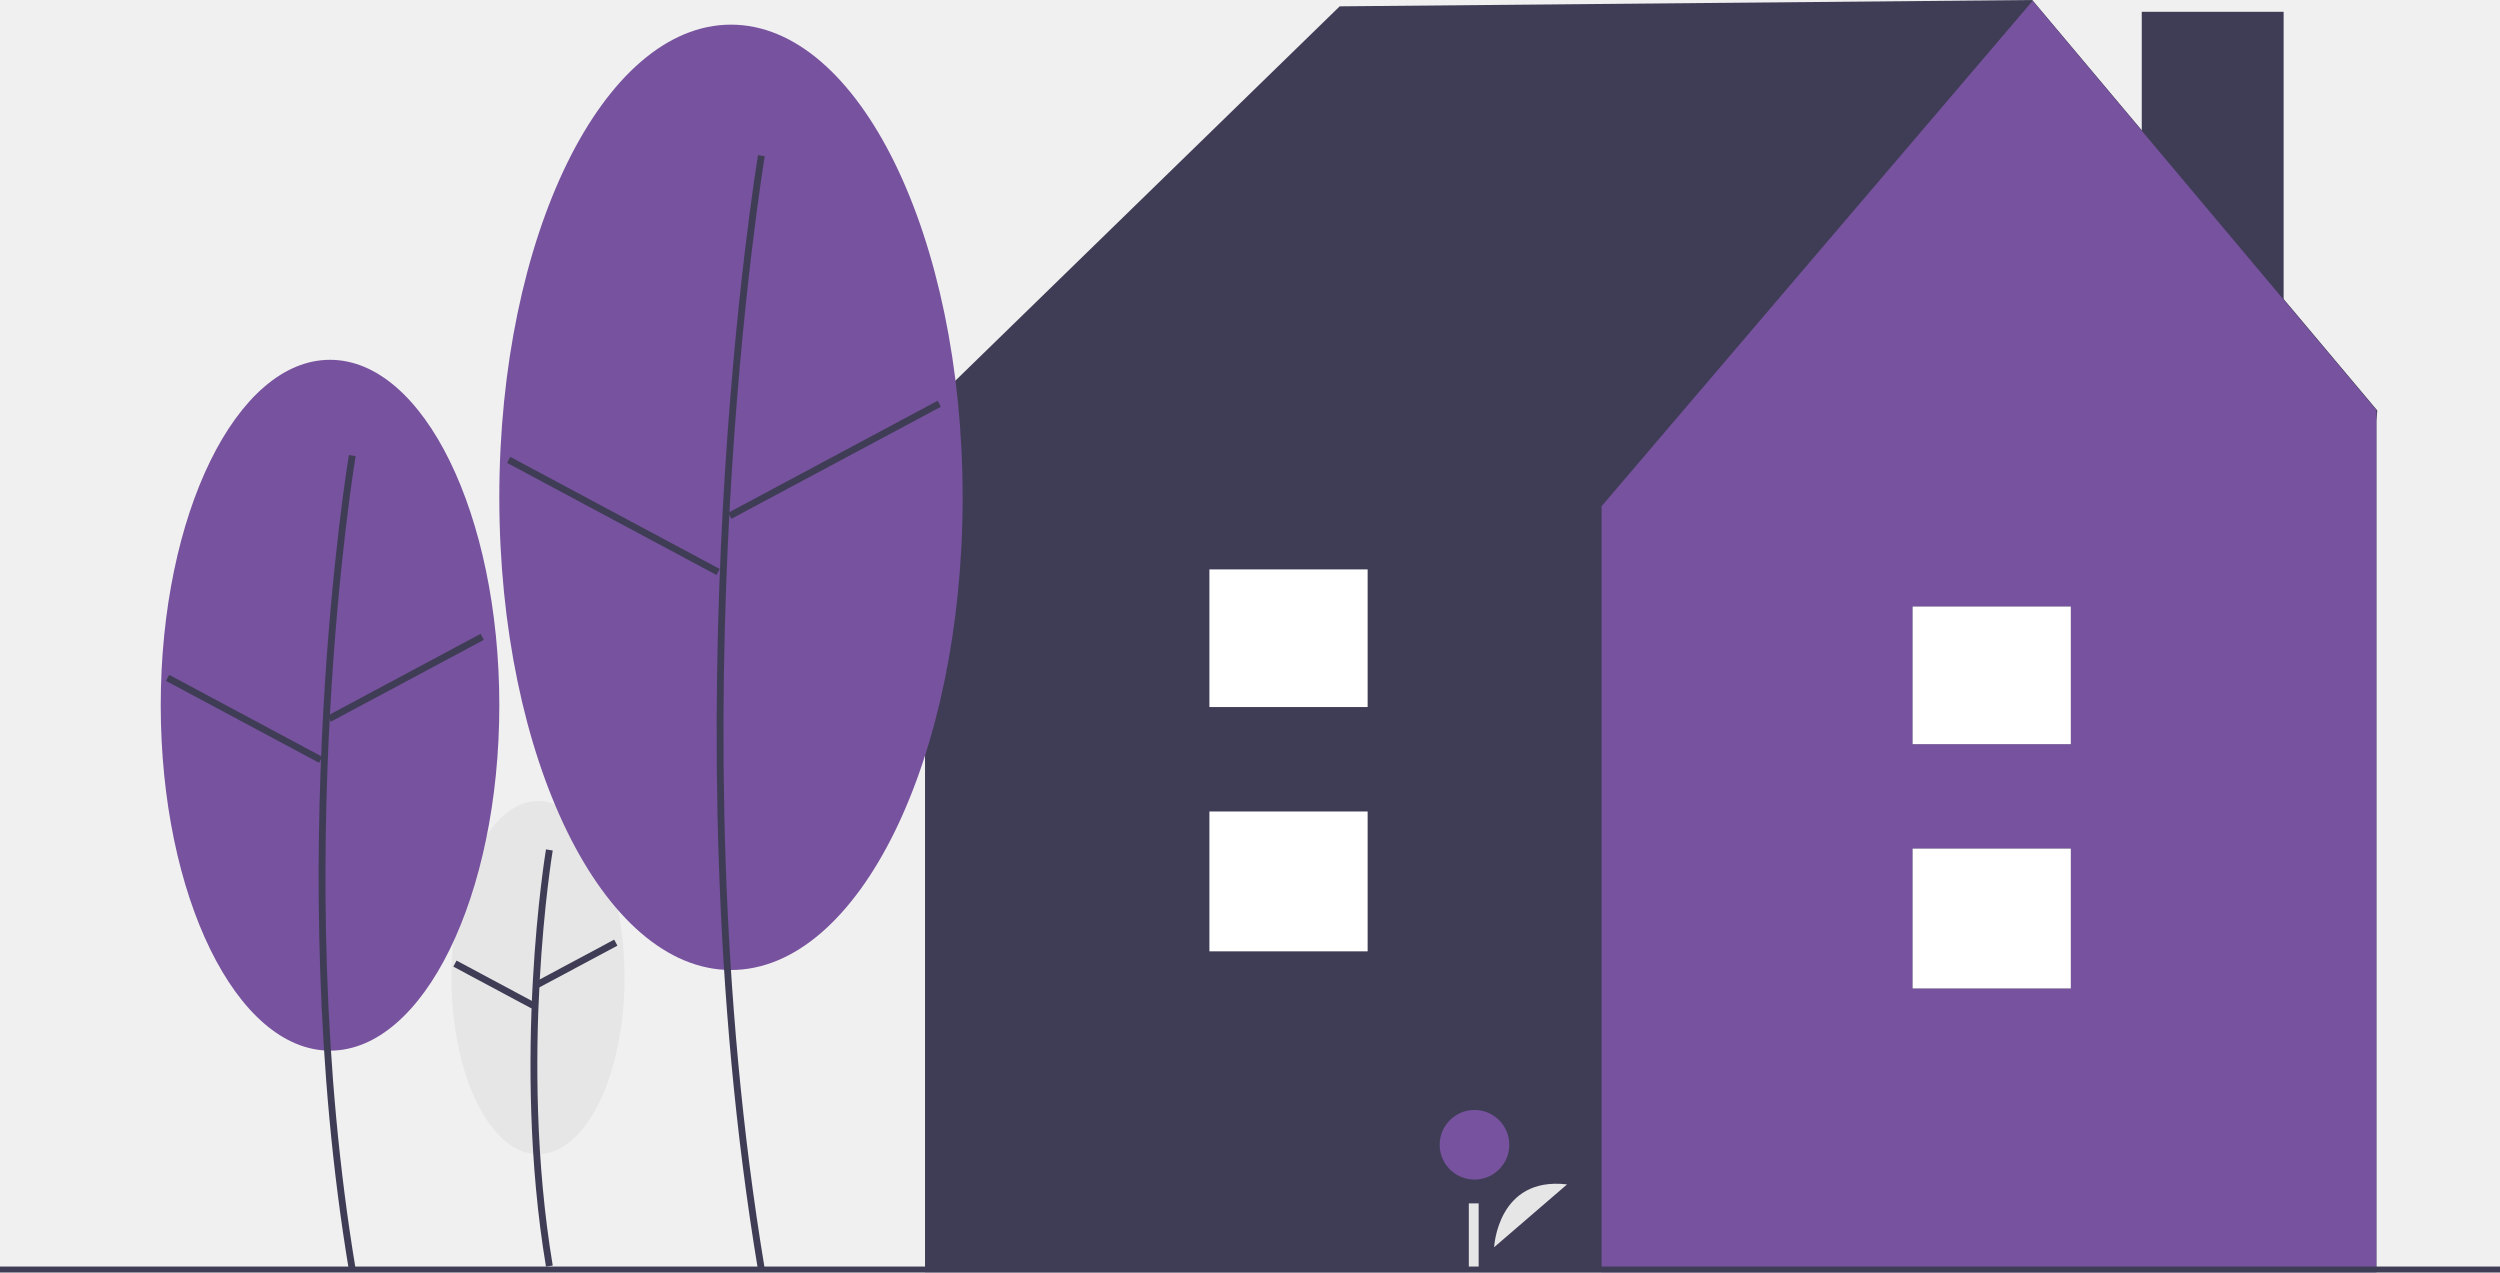
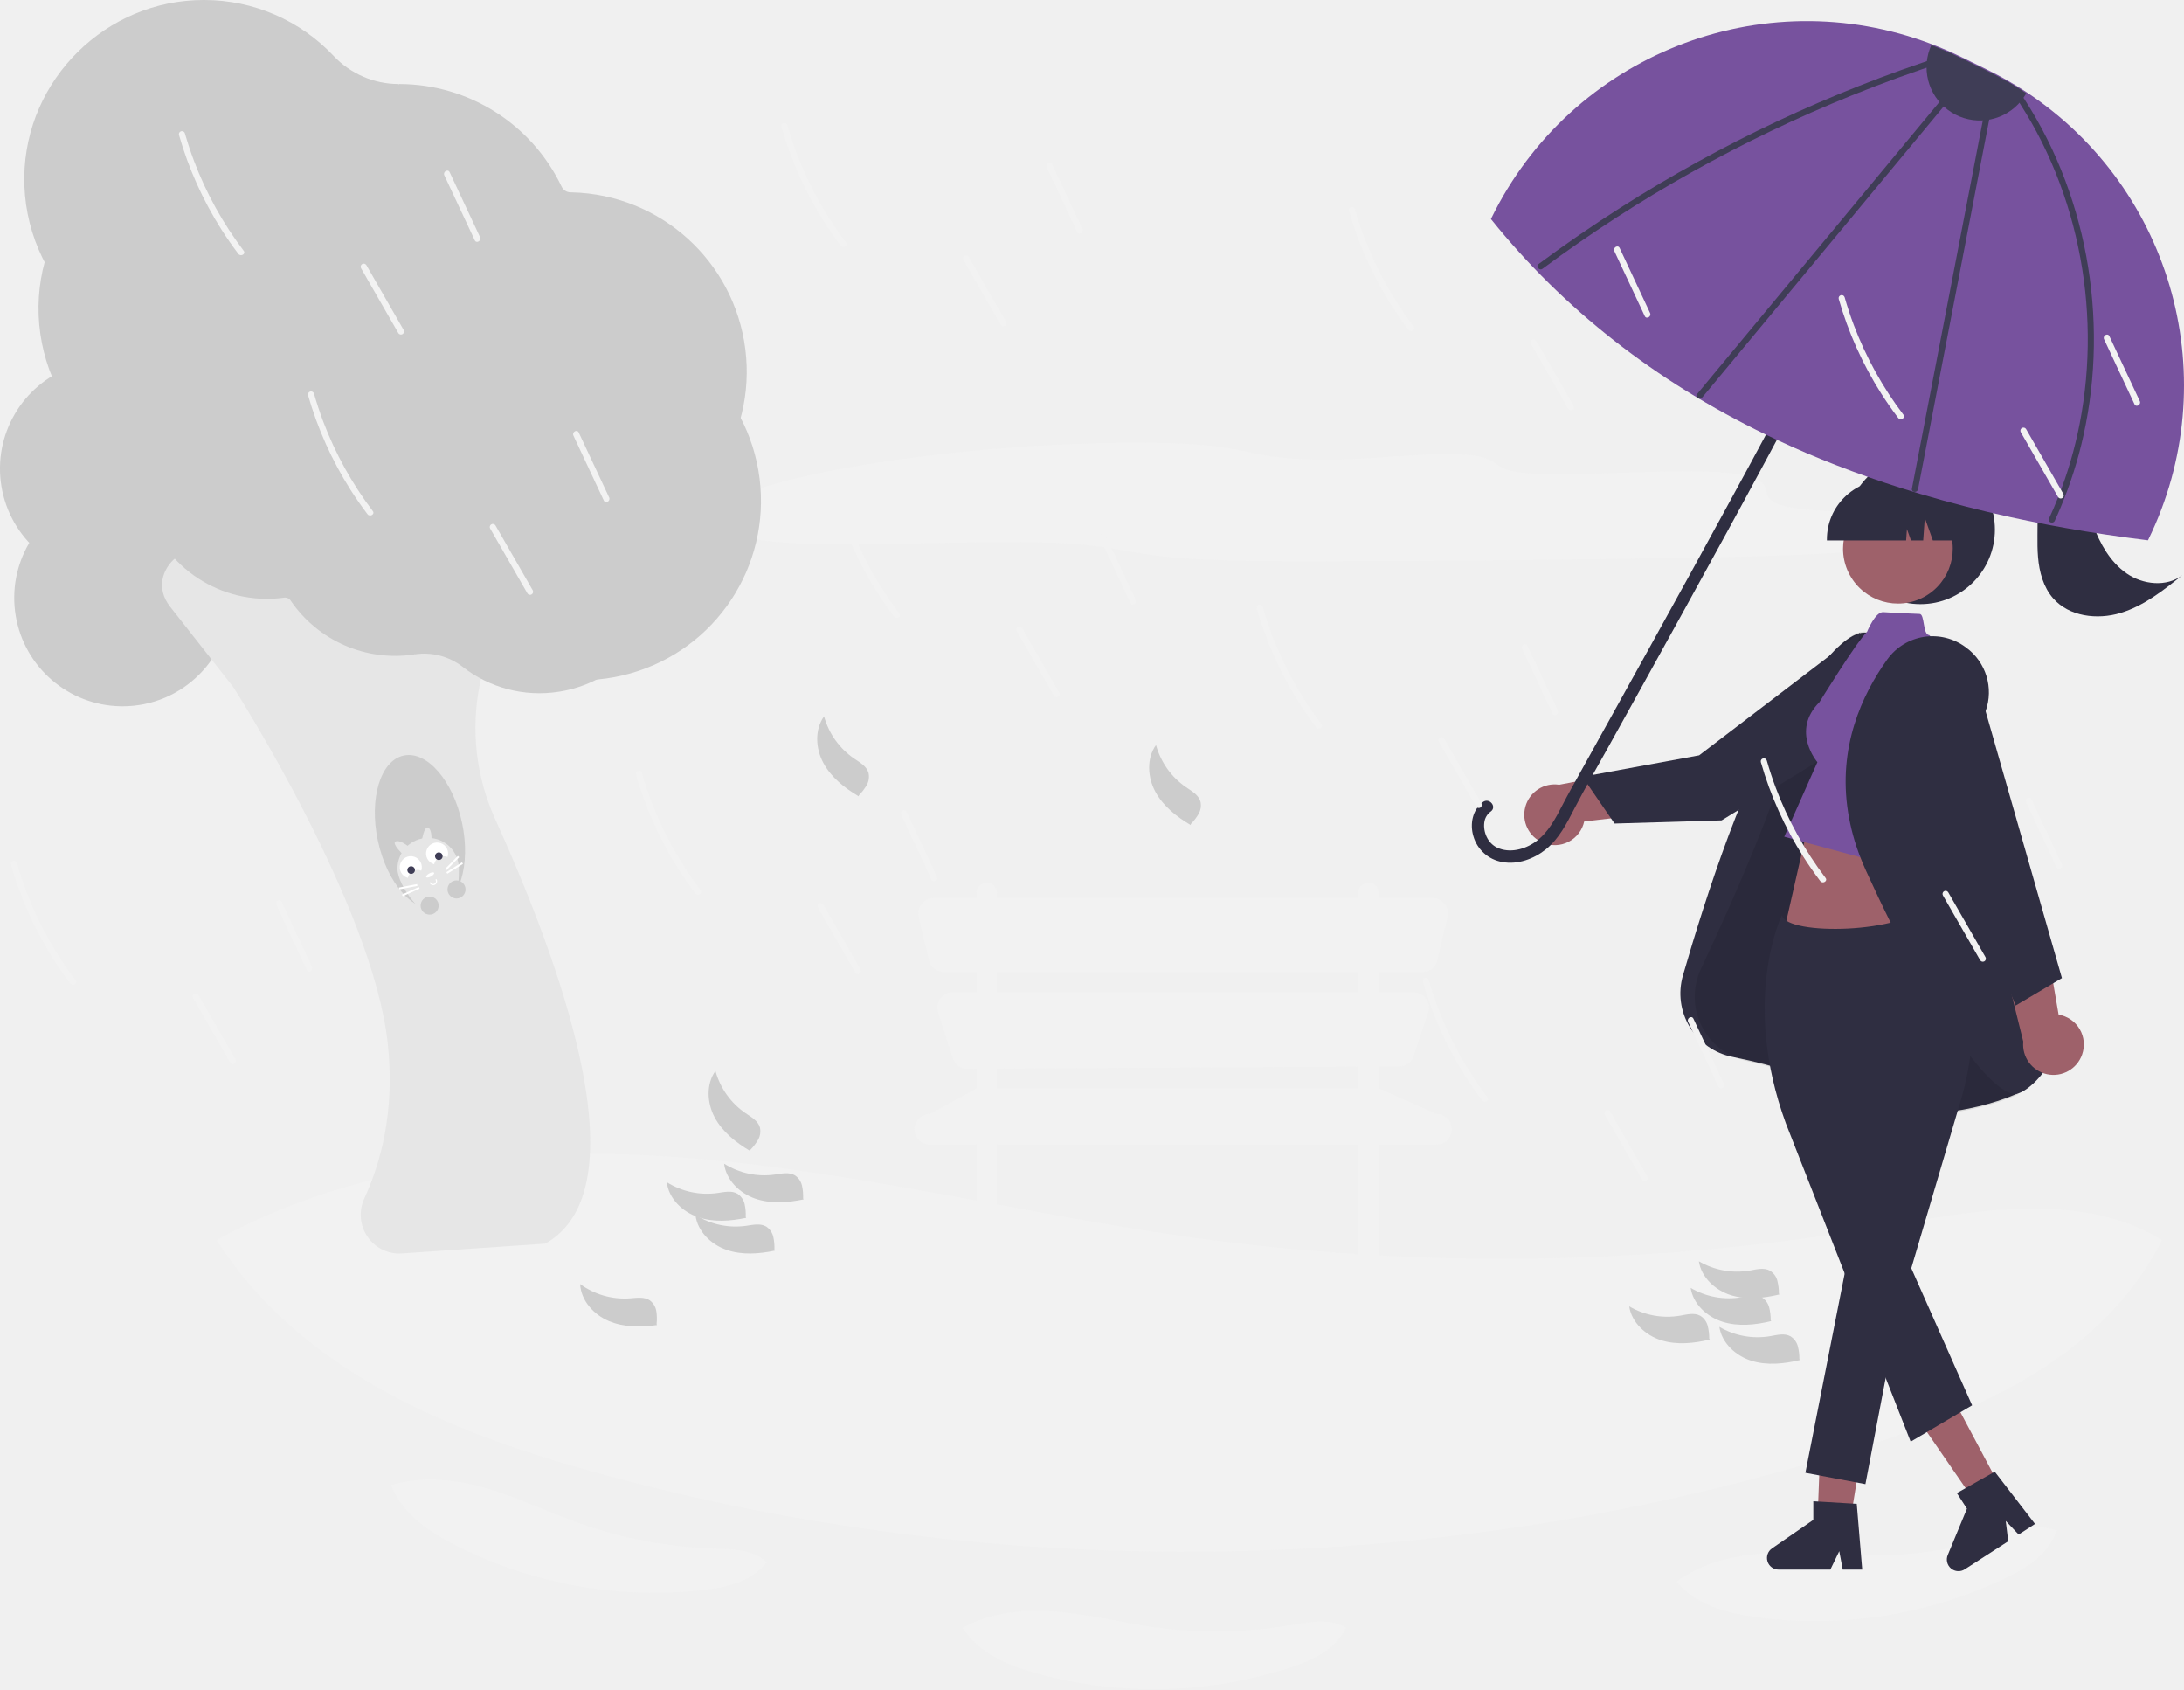
- <svg xmlns="http://www.w3.org/2000/svg" data-name="Layer 1" width="840.5" height="427.813" viewBox="0 0 840.5 427.813">
-   <ellipse cx="180.872" cy="328.665" rx="29.099" ry="59.374" fill="#e6e6e6" />
-   <path d="M363.309,661.998c-11.655-69.925-.117-139.598.001-140.293l2.267.384c-.117.692-11.588,69.998.001,139.532Z" transform="translate(-179.75 -236.147)" fill="#3f3d56" />
-   <rect x="358.706" y="558.946" width="29.841" height="2.3" transform="translate(-399.7521 6.28694) rotate(-28.1416)" fill="#3f3d56" />
-   <rect x="344.704" y="552.229" width="2.3" height="29.842" transform="translate(-497.1341 368.2847) rotate(-61.84204)" fill="#3f3d56" />
-   <rect x="720.059" y="3.963" width="47.694" height="165.095" fill="#3f3d56" />
-   <polygon points="799.25 138 683.25 0 450.404 2.129 309.156 139.707 312.01 141.542 310.991 141.542 310.991 427.706 798.937 427.706 798.937 141.542 799.25 138" fill="#3f3d56" />
-   <polygon points="683.371 0.294 538.455 170.193 538.455 427.706 798.937 427.706 798.937 137.873 683.371 0.294" fill="#77529e" />
-   <rect x="643.015" y="285.298" width="53.197" height="47.02" fill="#3f3d56" />
-   <rect x="643.015" y="203.911" width="53.197" height="46.275" fill="#3f3d56" />
-   <rect x="643.015" y="285.298" width="53.197" height="47.02" fill="#fff" />
-   <rect x="643.015" y="203.911" width="53.197" height="46.275" fill="#fff" />
-   <path d="M682.079,655.462s1.14-23.896,24.519-21.118" transform="translate(-179.75 -236.147)" fill="#e6e6e6" />
-   <circle cx="495.724" cy="384.874" r="11.701" fill="#77529e" />
-   <rect x="493.82" y="404.578" width="3.303" height="23.12" fill="#e6e6e6" />
-   <ellipse cx="110.955" cy="237.096" rx="56.915" ry="116.129" fill="#77529e" />
-   <path d="M297.045,663.148c-22.765-136.585-.23-272.673.001-274.032l2.267.384c-.23,1.355-22.698,137.077.001,273.271Z" transform="translate(-179.75 -236.147)" fill="#3f3d56" />
-   <rect x="286.957" y="462.869" width="58.368" height="2.3" transform="translate(-361.233 -32.18428) rotate(-28.1416)" fill="#3f3d56" />
-   <rect x="260.67" y="448.633" width="2.3" height="58.368" transform="translate(-462.751 247.0246) rotate(-61.84258)" fill="#3f3d56" />
-   <ellipse cx="245.754" cy="167.201" rx="77.883" ry="158.914" fill="#77529e" />
-   <path d="M434.597,663.148c-31.14-186.837-.314-372.992.001-374.851l2.267.384c-.314,1.855-31.074,187.644.001,374.089Z" transform="translate(-179.75 -236.147)" fill="#3f3d56" />
-   <rect x="420.375" y="389.575" width="79.871" height="2.3" transform="translate(-309.6206 27.14913) rotate(-28.1416)" fill="#3f3d56" />
-   <rect x="384.826" y="369.67" width="2.3" height="79.871" transform="translate(-337.0431 320.472) rotate(-61.84329)" fill="#3f3d56" />
-   <rect y="425.813" width="840.5" height="2" fill="#3f3d56" />
-   <rect x="406.602" y="272.821" width="53.197" height="47.02" fill="#3f3d56" />
-   <rect x="406.602" y="191.434" width="53.197" height="46.275" fill="#3f3d56" />
-   <rect x="406.602" y="272.821" width="53.197" height="47.02" fill="#fff" />
-   <rect x="406.602" y="191.434" width="53.197" height="46.275" fill="#fff" />
+ <svg xmlns="http://www.w3.org/2000/svg" data-name="Layer 1" width="1065.857" height="824.159" viewBox="0 0 1065.857 824.159">
+   <path d="M1037.797,296.264c9.642-4.204-9.912-6.651-32.096-7.456s-49.021-.76-63.198-3.049c-13.711-2.213-12.701-6.149-13.854-9.715s-6.424-7.222-27.819-8.015c-26.661-.988-70.626,2.814-90.752.532-18.781-2.13-7.617-8.812-35.003-9.068-15.638-.146-35.785,2.057-53.186,2.588-16.336.499-28.422-.534-36.904-1.924s-14.389-3.151-23.934-4.379c-25.061-3.222-74.091-2.139-117.853,1.991s-81.273,10.898-102.429,17.602S413.769,288.676,418.697,294.273c3.147,3.574,11.199,6.916,30.732,8.352,36.536,2.686,101.584-1.938,139.337.506,21.042,1.362,30.376,4.739,48.838,6.587,19.834,1.985,48.869,2.091,77.397,2.043,59.397-.098,120.314-.708,182.43-1.827,25.945-.467,53.13-1.075,80.738-3.303s55.766-6.526,61.591-10.555" transform="translate(-67.07143 -37.92028)" fill="#f2f2f2" />
+   <path d="M1122.129,642.965c-10.56,21.33-27.23,39.97-46.39,54.35-29.37,22.05-64.33,35.3-99.32,46.48-197.62,63.17-413.48,68.05-613.75,13.88-55.4-14.98-111.08-35.22-154.17-73.13a197.344,197.344,0,0,1-35.74-41.61c57.35-31.52,126.86-43.4,193.19-41.95,95.09,2.08,187.96,27.46,282.16,40.59a1102.669,1102.669,0,0,0,334.04-4.6c38.32-6.43,77.98-14.84,115.49-4.66A95.15,95.15,0,0,1,1122.129,642.965Z" transform="translate(-67.07143 -37.92028)" fill="#f2f2f2" />
+   <path d="M1070.75,784.76a30.763,30.763,0,0,1-7.64,11.835c-5.161,5.078-11.644,8.583-18.188,11.685A215.343,215.343,0,0,1,925.368,827.077c-11.217-1.475-22.627-3.97-32.039-10.248a38.904,38.904,0,0,1-8.074-7.193c10.379-7.662,23.649-11.805,36.647-13.26,18.634-2.086,37.444.439,56.194.536a217.376,217.376,0,0,0,65.146-9.653c7.319-2.261,14.847-4.943,22.443-3.937A18.758,18.758,0,0,1,1070.75,784.76Z" transform="translate(-67.07143 -37.92028)" fill="#f2f2f2" />
+   <path d="M441.291,800.12A30.764,30.764,0,0,1,430.18,808.779c-6.545,3.095-13.821,4.27-21.021,5.044a215.343,215.343,0,0,1-119.076-21.62c-10.106-5.086-20.057-11.2-26.878-20.227a38.903,38.903,0,0,1-5.255-9.451c12.323-3.816,26.217-3.359,38.97-.452,18.281,4.167,35.211,12.745,52.883,19.01a217.376,217.376,0,0,0,64.692,12.337c7.655.275,15.647.222,22.488,3.673A18.757,18.757,0,0,1,441.291,800.12Z" transform="translate(-67.07143 -37.92028)" fill="#f2f2f2" />
+   <path d="M724.021,832.104a30.764,30.764,0,0,1-9.145,10.714c-5.79,4.347-12.682,6.959-19.58,9.163A215.343,215.343,0,0,1,574.304,854.718c-10.921-2.953-21.898-6.943-30.392-14.417a38.904,38.904,0,0,1-7.046-8.203c11.306-6.214,25.009-8.556,38.085-8.27,18.746.41,37.054,5.413,55.624,8.002a217.376,217.376,0,0,0,65.851-.907c7.554-1.268,15.373-2.925,22.767-.919A18.757,18.757,0,0,1,724.021,832.104Z" transform="translate(-67.07143 -37.92028)" fill="#f2f2f2" />
+   <path d="M768.149,581.42l-28.217-12.449V558.269l10.056-.057a7.469,7.469,0,0,0,7.044-5.107l7.064-21.193a7.469,7.469,0,0,0-7.086-9.831H739.932v-9.959h21.44a7.469,7.469,0,0,0,7.279-5.796l4.865-21.163a7.469,7.469,0,0,0-7.279-9.143H739.932V473.531a4.979,4.979,0,0,0-9.959,0v2.49H553.616V473.531a4.979,4.979,0,0,0-9.959,0v2.49H522.746a7.469,7.469,0,0,0-7.279,9.143l4.865,21.163a7.469,7.469,0,0,0,7.279,5.796H543.657v9.959H531.973a7.469,7.469,0,0,0-7.109,9.76l7.21,22.377a7.469,7.469,0,0,0,7.151,5.178l4.432-.025v9.6l-22.823,12.449a7.469,7.469,0,0,0-7.469,7.469v0a7.469,7.469,0,0,0,7.469,7.469H543.657V651.133a4.979,4.979,0,0,0,9.959,0V596.359H729.973V651.133a4.979,4.979,0,0,0,9.959,0V596.359h28.217a7.469,7.469,0,0,0,7.469-7.469v0A7.469,7.469,0,0,0,768.149,581.42Zm-214.533-69.298H729.973v9.959H553.616Zm0,56.849v-9.656l176.357-.991v10.646Z" transform="translate(-67.07143 -37.92028)" fill="#f2f2f2" />
+   <path d="M468.902,410.172c-3.8-7.035-4.33-16.255.335-22.749a36.838,36.838,0,0,0,14.675,20.599c2.772,1.887,6.051,3.698,6.999,6.914a8.235,8.235,0,0,1-.859,6.044,24.457,24.457,0,0,1-3.795,4.955l-.134.503C479.245,422.363,472.701,417.207,468.902,410.172Z" transform="translate(-67.07143 -37.92028)" fill="#ccc" />
+   <path d="M630.902,424.172c-3.8-7.035-4.33-16.255.335-22.749a36.838,36.838,0,0,0,14.675,20.599c2.772,1.887,6.051,3.698,6.999,6.914a8.235,8.235,0,0,1-.859,6.044,24.457,24.457,0,0,1-3.795,4.955l-.134.503C641.245,436.363,634.701,431.207,630.902,424.172Z" transform="translate(-67.07143 -37.92028)" fill="#ccc" />
+   <path d="M907.788,682.825c-7.629-2.394-14.437-8.635-15.619-16.542a36.838,36.838,0,0,0,24.882,4.536c3.303-.58,6.916-1.568,9.838.077a8.235,8.235,0,0,1,3.599,4.932,24.457,24.457,0,0,1,.734,6.198l.255.454C923.703,684.354,915.417,685.219,907.788,682.825Z" transform="translate(-67.07143 -37.92028)" fill="#ccc" />
+   <path d="M921.788,701.825c-7.629-2.394-14.437-8.635-15.619-16.542a36.838,36.838,0,0,0,24.882,4.536c3.303-.58,6.916-1.568,9.838.077a8.235,8.235,0,0,1,3.599,4.932,24.457,24.457,0,0,1,.734,6.198l.255.454C937.703,703.354,929.417,704.219,921.788,701.825Z" transform="translate(-67.07143 -37.92028)" fill="#ccc" />
+   <path d="M877.788,691.825c-7.629-2.394-14.437-8.635-15.619-16.542a36.838,36.838,0,0,0,24.882,4.536c3.303-.58,6.916-1.568,9.838.077a8.235,8.235,0,0,1,3.599,4.932,24.457,24.457,0,0,1,.734,6.198l.255.454C893.703,693.354,885.417,694.219,877.788,691.825Z" transform="translate(-67.07143 -37.92028)" fill="#ccc" />
+   <path d="M911.788,669.825c-7.629-2.394-14.437-8.635-15.619-16.542a36.838,36.838,0,0,0,24.882,4.536c3.303-.58,6.916-1.568,9.838.077a8.235,8.235,0,0,1,3.599,4.932,24.457,24.457,0,0,1,.734,6.198l.255.454C927.703,671.354,919.417,672.219,911.788,669.825Z" transform="translate(-67.07143 -37.92028)" fill="#ccc" />
+   <path d="M364.106,682.417c-7.355-3.135-13.515-10.016-13.912-18.001a36.838,36.838,0,0,0,24.313,6.967c3.344-.251,7.037-.879,9.783,1.046a8.235,8.235,0,0,1,3.095,5.263,24.457,24.457,0,0,1,.119,6.24l.209.477C379.792,685.507,371.461,685.552,364.106,682.417Z" transform="translate(-67.07143 -37.92028)" fill="#ccc" />
+   <path d="M415.902,583.172c-3.8-7.035-4.33-16.255.335-22.749a36.838,36.838,0,0,0,14.675,20.599c2.772,1.887,6.051,3.698,6.999,6.914a8.235,8.235,0,0,1-.859,6.044,24.457,24.457,0,0,1-3.795,4.955l-.134.503C426.245,595.363,419.701,590.207,415.902,583.172Z" transform="translate(-67.07143 -37.92028)" fill="#ccc" />
+   <path d="M421.57,647.704c-7.551-2.63-14.162-9.078-15.099-17.019a36.838,36.838,0,0,0,24.729,5.306c3.319-.477,6.961-1.353,9.831.382a8.235,8.235,0,0,1,3.444,5.041,24.457,24.457,0,0,1,.541,6.218l.24.462C437.429,649.726,429.12,650.334,421.57,647.704Z" transform="translate(-67.07143 -37.92028)" fill="#ccc" />
+   <path d="M435.57,622.704c-7.551-2.63-14.162-9.078-15.099-17.019a36.838,36.838,0,0,0,24.729,5.306c3.319-.477,6.961-1.353,9.831.382a8.235,8.235,0,0,1,3.444,5.041,24.457,24.457,0,0,1,.541,6.218l.24.462C451.429,624.726,443.12,625.334,435.57,622.704Z" transform="translate(-67.07143 -37.92028)" fill="#ccc" />
+   <path d="M407.57,631.704c-7.551-2.63-14.162-9.078-15.099-17.019a36.838,36.838,0,0,0,24.729,5.306c3.319-.477,6.961-1.353,9.831.382a8.235,8.235,0,0,1,3.444,5.041,24.457,24.457,0,0,1,.541,6.218l.24.462C423.429,633.726,415.12,634.334,407.57,631.704Z" transform="translate(-67.07143 -37.92028)" fill="#ccc" />
+   <path d="M126.825,382.523c-.235,0-.469-.002-.705-.005a52.877,52.877,0,0,1-17.261-102.577,7.861,7.861,0,0,0,5.242-7.493l-0-.188a52.949,52.949,0,0,1,1.503-12.536,7.711,7.711,0,0,0-2.112-7.467,87.73,87.73,0,0,1-27.62-65.102c.69-47.526,39.938-86.191,87.488-86.191l.426.001a86.727,86.727,0,0,1,63.096,27.334,43.74,43.74,0,0,0,31.6,13.657l.169.5-.001-.5.347-.001a87.94,87.94,0,0,1,79.101,50.055,4.846,4.846,0,0,0,4.326,2.789l.603.012A87.492,87.492,0,1,1,271.246,318.348a2.434,2.434,0,0,0-2.224-1.41,88.181,88.181,0,0,1-17.9-1.829,108.423,108.423,0,0,0-63.889,5.993q-1.02.423-2.06.804a8.187,8.187,0,0,0-5.398,7.637v.103a52.877,52.877,0,0,1-52.87,52.876h-.08Z" transform="translate(-67.07143 -37.92028)" fill="#ccc" />
+   <path d="M261.934,649.508a18.628,18.628,0,0,1-15.445-8.123,18.893,18.893,0,0,1-1.597-18.792c10.549-22.915,14.377-48.431,11.375-75.838-7.376-67.367-74.648-172.512-75.327-173.567l-30.884-39.299c-7.033-8.95-3.579-18.555,2.607-23.692,6.086-5.056,16.008-6.655,23.406,1.78a22.675,22.675,0,0,1,4.854,7.863c2.088-13.718,10.229-75.708-4.16-126.744-4.501-15.967,5.501-27.008,16.7-30.509,10.995-3.437,25.242-.11,30.549,15.317,3.073,8.933,4.054,19.045,2.915,30.056-2.924,28.258-5.132,54.596-6.564,78.282a12.769,12.769,0,0,0,22.717,8.747l24.162-30.183c14.536-18.157,36.399-18.871,51.618-11.522,13.793,6.659,27.98,22.838,22.572,46.522-1.295,5.672-3.627,10.192-6.931,13.433q-1.036,1.016-2.102,2.036a107.578,107.578,0,0,0-23.848,121.884c21.591,47.676,35.88,88.57,42.469,121.546,9.051,45.301,3.08,74.211-17.747,85.926l-.192.058L263.264,649.463l-.031-.455.031.455C262.819,649.493,262.374,649.508,261.934,649.508Z" transform="translate(-67.07143 -37.92028)" fill="#e6e6e6" />
+   <path d="M119.874,319.478c-.234,0-.468-.002-.703-.005a52.877,52.877,0,0,1-17.261-102.577,7.861,7.861,0,0,0,5.242-7.493l-0-.188a52.914,52.914,0,0,1,1.503-12.535,7.712,7.712,0,0,0-2.113-7.467,87.731,87.731,0,0,1-27.619-65.102c.69-47.526,39.938-86.191,87.488-86.191l.426.001a86.729,86.729,0,0,1,63.097,27.334,43.739,43.739,0,0,0,31.599,13.657l.169.5-.001-.5.348-.001a87.942,87.942,0,0,1,79.101,50.055,4.846,4.846,0,0,0,4.326,2.789l.603.012A87.492,87.492,0,1,1,264.295,255.303a2.434,2.434,0,0,0-2.224-1.41,88.188,88.188,0,0,1-17.9-1.829,108.406,108.406,0,0,0-63.888,5.993q-1.02.423-2.061.804a8.188,8.188,0,0,0-5.398,7.637v.103a52.877,52.877,0,0,1-52.87,52.876h-.082Z" transform="translate(-67.07143 -37.92028)" fill="#ccc" />
+   <path d="M341.951,175.281c.162-.025.324-.049.488-.072a37.085,37.085,0,0,1,22.932,69.254,5.514,5.514,0,0,0-2.832,5.754l.02.13a37.111,37.111,0,0,1,.298,8.849,5.409,5.409,0,0,0,2.263,4.95A61.359,61.359,0,0,1,339.801,375.416l-.295.045A60.826,60.826,0,0,1,292.848,363.261a30.676,30.676,0,0,0-23.363-6.087l-.171-.328.054.346-.241.038a61.677,61.677,0,0,1-60.18-26.237,3.399,3.399,0,0,0-3.297-1.471l-.419.056a61.361,61.361,0,1,1,43.477-94.372,1.707,1.707,0,0,0,1.692.739,61.85,61.85,0,0,1,12.603-.647,76.029,76.029,0,0,0,43.643-10.985q.662-.402,1.342-.778a5.743,5.743,0,0,0,2.925-5.871l-.011-.071a37.085,37.085,0,0,1,30.992-42.304h0Z" transform="translate(-67.07143 -37.92028)" fill="#ccc" />
+   <path d="M976.91,346.555c-14.134,0-36.259,38.038-36.486,38.432-20.386,26.018-41.351,91.9-52.037,128.861A31.546,31.546,0,0,0,912.504,553.559c22.337,4.46,41.328,10.799,56.444,18.842,35.785,19.04,78.22,1.039,82.518-.88l-14.084-72.774c-15.641-51.944-48.181-150.549-59.444-152.122A7.462,7.462,0,0,0,976.91,346.555Z" transform="translate(-67.07143 -37.92028)" fill="#2f2e41" />
+   <path d="M1037.868,498.627s-45.302-150.464-59.861-152.497-32.058,39.02-32.058,39.02C936.767,423.1,913.848,475.296,897.209,510.546A32.031,32.031,0,0,0,919.137,555.475c15.837,3.551,33.891,9.022,49.576,17.367,38.217,20.333,83.318-1.029,83.318-1.029Z" transform="translate(-67.07143 -37.92028)" opacity="0.1" style="isolation:isolate" />
+   <polygon points="941.95 470.799 868.95 461.799 883.95 395.799 941.95 397.799 941.95 470.799" fill="#9e616a" />
+   <path id="a9cfbd22-acc4-4e3c-b42f-7a1affaf9944-220" data-name="Path 3128" d="M968.383,790.317l-14.63-2.373,2.194-57.558,21.592,3.5Z" transform="translate(-67.07143 -37.92028)" fill="#9e616a" />
+   <path id="a5ba61a1-e7cf-4ff9-a147-afb9f2c539cf-221" data-name="Path 3130" d="M1041.296,759.802l-13.232,6.676-35.048-50.86,19.529-9.853Z" transform="translate(-67.07143 -37.92028)" fill="#9e616a" />
+   <path id="e61d8d28-cbd4-43b9-ad4e-d4300966a059-222" data-name="Path 3132" d="M999.533,741.309l-60.929-155.364c-21.806-59.565-2.323-100.618-2.123-101.025l.1-.2.208-.076c2.502,9.738,59.232,9.075,72.232-5.925,7.588,6.374,17.687,21.382,19.851,39.316a141.473,141.473,0,0,1-5.038,57.289l-24,81.36,29.693,66.891Z" transform="translate(-67.07143 -37.92028)" fill="#2f2e41" />
+   <path id="a76d5ecd-29a5-4174-8df8-2acdc6877702-223" data-name="Path 3133" d="M970.152,644.94l-22,111.556,29.3,5.525,18.435-96.562Z" transform="translate(-67.07143 -37.92028)" fill="#2f2e41" />
+   <path d="M973.221,771.639l-1.79-.11-17.01-1.02-2.4-.14v9.09l-20.16,13.92a5.672,5.672,0,0,0,3.23,10.34h25.24l4.35-8.98,1.7,8.98h9.51Z" transform="translate(-67.07143 -37.92028)" fill="#2f2e41" />
+   <path d="M1060.221,781.449l-19.65-25.5-1.01.57-13.22,7.46-4.26,2.4,4.92,7.63-9.38,22.63a5.677,5.677,0,0,0,8.32,6.94l21.21-13.69-1.22-9.91,6.3,6.63Z" transform="translate(-67.07143 -37.92028)" fill="#2f2e41" />
+   <circle cx="937.207" cy="258.401" r="36.371" fill="#2f2e41" />
+   <path d="M820.18,449.139a14.803,14.803,0,0,1,7.821-28.341l46.664-8.973,17.509,20.802-51.967,6.091a14.723,14.723,0,0,1-20.027,10.422Z" transform="translate(-67.07143 -37.92028)" fill="#9e616a" />
+   <polygon points="898.116 364.726 840.2 400.252 787.95 401.799 772.274 379.002 829.229 368.529 907.665 308.659 898.116 364.726" fill="#2f2e41" />
+   <path d="M955.025,380.48c-14.144,14.144-1.01,29.299-1.01,29.299L937.849,446.15l63.65,17.175,22.243-99.393L1008.588,347.768c-3.224-.107-2.106-10.211-4.681-10.309-9.393-.359-14.709-.657-17.719-.879-3.922-.289-7.926,9.55-7.926,9.55C972.952,351.326,955.025,380.48,955.025,380.48Z" transform="translate(-67.07143 -37.92028)" fill="#77529e" />
+   <path d="M1067.271,533.569a70.219,70.219,0,0,1-9.3-9.33,140.021,140.021,0,0,1-13.8-19.74,172.922,172.922,0,0,1-13.61-29.41c-.01-.02-.01-.04-.02-.06q-1.695-4.785-3.14-9.85a.491.491,0,0,0-.04-.11,164.419,164.419,0,0,1-3.94-17.34c-4.04-23.67,3.8-45.23,11.09-59.15a26.018,26.018,0,0,0,1.59-3.65,27.073,27.073,0,0,0-9.44-31.03l-.35-.26a27.145,27.145,0,0,0-38.1,5.88.547.547,0,0,0-.07.09c-12.46,17.36-24.2,43.02-19.13,74.73a106.956,106.956,0,0,0,5.96,21.83q1.26,3.255,2.76,6.57,6.135,13.5,12.04,25.34,5.175,10.395,10.12,19.51c10.67,19.7,20.43,34.91,28.71,45.56,9.58,12.3,17.18,18.51,21.93,18.51a4.461,4.461,0,0,0,1.43-.22c.02-.01.03-.01.05-.02,3.7-1.25,8.25-5.1,12.04-9.99,3.51-4.55,6.36-10,7.26-15.11C1071.981,542.509,1071.821,537.209,1067.271,533.569Z" transform="translate(-67.07143 -37.92028)" fill="#2f2e41" />
+   <circle cx="993.306" cy="305.626" r="26.774" transform="translate(-91.94283 475.9828) rotate(-28.66323)" fill="#9e616a" />
+   <path d="M958.653,301.602h38.66l.397-5.55,1.982,5.55h5.953l.786-11.001,3.929,11.001h11.518v-.545a28.92,28.92,0,0,0-28.887-28.887h-5.451a28.92,28.92,0,0,0-28.887,28.887Z" transform="translate(-67.07143 -37.92028)" fill="#2f2e41" />
+   <path d="M1083.204,552.414a14.803,14.803,0,0,1-28.716-6.307l-11.436-46.122,19.843-18.588,8.839,51.57a14.723,14.723,0,0,1,11.469,19.446Z" transform="translate(-67.07143 -37.92028)" fill="#9e616a" />
+   <polygon points="964.573 331.406 1006.284 477.203 983.688 490.597 918.217 333.359 964.573 331.406" fill="#2f2e41" />
+   <path d="M1104.906,317.684c-7.974-5.531-12.933-14.46-16.343-23.545-3.411-9.085-5.558-18.631-9.423-27.532a77.262,77.262,0,0,0-20.655-27.903c-5.707-4.866-12.346-8.974-19.748-10.179-7.402-1.205-15.651.946-20.385,6.762-4.734,5.816-4.724,15.441,1.009,20.275-1.712-1.801-5.03-1.355-6.516.637a5.867,5.867,0,0,0,.348,6.924,7.246,7.246,0,0,0,2.072,1.772,19.841,19.841,0,0,0,8.701,9.366c4.685,2.31,10.93,1.828,14.477-2.006s3.04-10.995-1.53-13.524c7.109-1.369,14.464,2.759,18.587,8.711,4.122,5.952,5.509,13.387,5.848,20.619.339,7.232-.264,14.496.346,21.71.61,7.214,2.583,14.597,7.347,20.049,7.807,8.933,21.533,10.6,32.89,7.171,11.357-3.429,20.921-11.01,30.175-18.434C1124.407,324.464,1112.879,323.214,1104.906,317.684Z" transform="translate(-67.07143 -37.92028)" fill="#2f2e41" />
+   <path d="M790.819,429.21c-5.157,3.804-6.468,10.765-4.695,16.67a17.73,17.73,0,0,0,14.147,12.623c7.426,1.4,15.374-1.513,21.151-6.125,6.511-5.198,10.286-12.78,14.035-20.024,5.079-9.813,10.653-19.391,16.018-29.05q8.976-16.16,17.945-32.324,20.161-36.359,40.133-72.823,19.947-36.505,39.439-73.258c10.531-19.965,20.959-40.002,30.714-60.36q1.438-3.001,2.85-6.014a3.029,3.029,0,0,0-1.729-3.876,3.06,3.06,0,0,0-3.876,1.729c-8.878,18.96-18.483,37.582-28.184,56.132q-18.239,34.878-37.139,69.406-19.536,35.901-39.367,71.641-17.163,31.005-34.391,61.974c-2.789,5.027-5.618,10.032-8.258,15.139-3.411,6.599-6.958,13.507-13.145,17.938-5.254,3.763-12.702,5.754-18.788,2.846-4.533-2.166-6.845-7.577-6.223-12.254a7.684,7.684,0,0,1,3.175-5.358c3.114-2.297-.711-6.921-3.813-4.633Z" transform="translate(-67.07143 -37.92028)" fill="#2f2e41" />
+   <path d="M1115.339,301.531l-.354-.043c-13.629-1.673-27.132-3.692-40.135-6-9.253-1.643-18.287-3.431-26.852-5.314-7.223-1.579-14.362-3.271-21.221-5.028-7.647-1.947-15.235-4.044-22.552-6.233-3.054-.899-6.163-1.851-9.238-2.828-5.698-1.809-11.191-3.649-16.324-5.468-4.982-1.742-10.006-3.601-14.931-5.524a2.673,2.673,0,0,1-.309-.113c-9.981-3.877-19.78-8.06-29.117-12.431q-2.714-1.259-5.395-2.556c-53.858-26.027-98.95-61.341-134.023-104.96l-.199-.247.14-.285a171.339,171.339,0,0,1,214.971-85.04c4.926,1.882,9.776,3.987,14.415,6.258l12.488,6.106a173.19,173.19,0,0,1,19.54,11.179,171.506,171.506,0,0,1,59.252,218.208Z" transform="translate(-67.07143 -37.92028)" fill="#77529e" />
+   <path d="M819.874,169.035A681.97,681.97,0,0,1,970.902,84.432q22.61-9.124,45.834-16.613c1.833-.591.564-3.312-1.257-2.725A683.927,683.927,0,0,0,858.139,139.096q-20.573,13.086-40.171,27.623c-1.554,1.152.358,3.464,1.906,2.317Z" transform="translate(-67.07143 -37.92028)" fill="#3f3d56" />
+   <path d="M1046.659,77.673a1.457,1.457,0,0,0,.044,1.722,201.972,201.972,0,0,1,21.429,37.658,212.699,212.699,0,0,1,13.138,41.304,218.169,218.169,0,0,1,4.693,43.116,215.911,215.911,0,0,1-3.954,43.18,202.563,202.563,0,0,1-10.382,35.613q-1.141,2.903-2.379,5.767-1.069,2.473-2.205,4.91c-.814,1.76,1.997,2.816,2.809,1.077.993-2.154,1.957-4.321,2.863-6.514a206.017,206.017,0,0,0,11.148-35.117,215.529,215.529,0,0,0,5.072-43.624,223.185,223.185,0,0,0-3.699-43.833,217.781,217.781,0,0,0-12.3-42.177,205.279,205.279,0,0,0-20.821-38.855c-.378-.559-.765-1.119-1.154-1.669Z" transform="translate(-67.07143 -37.92028)" fill="#3f3d56" />
+   <path d="M897.78,231.879l48.137-58.004,48.137-58.004,27.097-32.651c1.236-1.49-1.204-3.237-2.432-1.758l-48.137,58.004-48.137,58.004L895.348,230.121c-1.236,1.49,1.204,3.237,2.432,1.758Z" transform="translate(-67.07143 -37.92028)" fill="#3f3d56" />
+   <path d="M1003.123,276.652l13.683-71.03L1030.441,134.837l7.691-39.924c.365-1.895-2.623-2.173-2.986-.29l-13.683,71.03-13.636,70.785-7.691,39.924c-.365,1.895,2.623,2.173,2.986.29Z" transform="translate(-67.07143 -37.92028)" fill="#3f3d56" />
+   <path d="M1055.967,83.42a26.002,26.002,0,0,1-48.566-15.217,25.699,25.699,0,0,1,2.22-8.274q7.251,2.769,14.374,6.239l12.488,6.106A172.127,172.127,0,0,1,1055.967,83.42Z" transform="translate(-67.07143 -37.92028)" fill="#3f3d56" />
+   <path d="M448.414,99.761a176.966,176.966,0,0,0,20.744,46.176q3.882,6.104,8.262,11.867c1.152,1.519,3.758.026,2.59-1.514A174.18,174.18,0,0,1,455.771,112.487q-2.508-6.668-4.464-13.524a1.501,1.501,0,0,0-2.893.798Z" transform="translate(-67.07143 -37.92028)" fill="#f2f2f2" />
+   <path d="M537.259,164.753l18.223,31.701a1.501,1.501,0,0,0,2.59-1.514l-18.223-31.701a1.501,1.501,0,0,0-2.59,1.514Z" transform="translate(-67.07143 -37.92028)" fill="#f2f2f2" />
+   <path d="M577.919,119.445l14.841,31.701c.818,1.747,3.405.226,2.59-1.514l-14.841-31.701c-.818-1.747-3.405-.226-2.59,1.514Z" transform="translate(-67.07143 -37.92028)" fill="#f2f2f2" />
+   <path d="M725.414,140.761a176.966,176.966,0,0,0,20.744,46.176q3.882,6.104,8.262,11.867c1.152,1.519,3.758.026,2.59-1.514A174.18,174.18,0,0,1,732.771,153.487q-2.508-6.668-4.464-13.524a1.501,1.501,0,0,0-2.893.798Z" transform="translate(-67.07143 -37.92028)" fill="#f2f2f2" />
+   <path d="M814.259,205.753l18.223,31.701a1.501,1.501,0,0,0,2.59-1.514l-18.223-31.701a1.501,1.501,0,0,0-2.59,1.514Z" transform="translate(-67.07143 -37.92028)" fill="#f2f2f2" />
+   <path d="M854.919,160.445l14.841,31.701c.818,1.747,3.405.226,2.59-1.514l-14.841-31.701c-.818-1.747-3.405-.226-2.59,1.514Z" transform="translate(-67.07143 -37.92028)" fill="#f2f2f2" />
+   <path d="M680.414,334.761a176.966,176.966,0,0,0,20.744,46.176q3.882,6.104,8.262,11.867c1.152,1.519,3.758.026,2.59-1.514A174.18,174.18,0,0,1,687.771,347.487q-2.508-6.668-4.464-13.524a1.501,1.501,0,0,0-2.893.798Z" transform="translate(-67.07143 -37.92028)" fill="#f2f2f2" />
+   <path d="M769.259,399.753l18.223,31.701a1.501,1.501,0,0,0,2.59-1.514l-18.223-31.701a1.501,1.501,0,0,0-2.59,1.514Z" transform="translate(-67.07143 -37.92028)" fill="#f2f2f2" />
+   <path d="M809.919,354.445l14.841,31.701c.818,1.747,3.405.226,2.59-1.514l-14.841-31.701c-.818-1.747-3.405-.226-2.59,1.514Z" transform="translate(-67.07143 -37.92028)" fill="#f2f2f2" />
+   <path d="M377.414,415.761a176.966,176.966,0,0,0,20.744,46.176q3.882,6.104,8.262,11.867c1.152,1.519,3.758.026,2.59-1.514A174.18,174.18,0,0,1,384.771,428.487q-2.508-6.668-4.464-13.524a1.501,1.501,0,0,0-2.893.798Z" transform="translate(-67.07143 -37.92028)" fill="#f2f2f2" />
+   <path d="M466.259,480.753l18.223,31.701a1.501,1.501,0,0,0,2.59-1.514l-18.223-31.701a1.501,1.501,0,0,0-2.59,1.514Z" transform="translate(-67.07143 -37.92028)" fill="#f2f2f2" />
+   <path d="M506.919,435.445l14.841,31.701c.818,1.747,3.405.226,2.59-1.514l-14.841-31.701c-.818-1.747-3.405-.226-2.59,1.514Z" transform="translate(-67.07143 -37.92028)" fill="#f2f2f2" />
+   <path d="M761.414,516.761a176.966,176.966,0,0,0,20.744,46.176q3.882,6.104,8.262,11.867c1.152,1.519,3.758.026,2.59-1.514A174.18,174.18,0,0,1,768.771,529.487q-2.508-6.668-4.464-13.524a1.501,1.501,0,0,0-2.893.798Z" transform="translate(-67.07143 -37.92028)" fill="#f2f2f2" />
+   <path d="M850.259,581.753l18.223,31.701a1.501,1.501,0,0,0,2.59-1.514l-18.223-31.701a1.501,1.501,0,0,0-2.59,1.514Z" transform="translate(-67.07143 -37.92028)" fill="#f2f2f2" />
+   <path d="M890.919,536.445l14.841,31.701c.818,1.747,3.405.226,2.59-1.514l-14.841-31.701c-.818-1.747-3.405-.226-2.59,1.514Z" transform="translate(-67.07143 -37.92028)" fill="#f2f2f2" />
+   <path d="M926.414,409.761a176.966,176.966,0,0,0,20.744,46.176q3.882,6.104,8.262,11.867c1.152,1.519,3.758.026,2.59-1.514A174.18,174.18,0,0,1,933.771,422.487q-2.508-6.668-4.464-13.524a1.501,1.501,0,0,0-2.893.798Z" transform="translate(-67.07143 -37.92028)" fill="#f2f2f2" />
+   <path d="M1015.259,474.753l18.223,31.701a1.501,1.501,0,0,0,2.59-1.514l-18.223-31.701a1.501,1.501,0,0,0-2.59,1.514Z" transform="translate(-67.07143 -37.92028)" fill="#f2f2f2" />
+   <path d="M1055.919,429.445l14.841,31.701c.818,1.747,3.405.226,2.59-1.514l-14.841-31.701c-.818-1.747-3.405-.226-2.59,1.514Z" transform="translate(-67.07143 -37.92028)" fill="#f2f2f2" />
+   <path d="M964.414,183.761a176.966,176.966,0,0,0,20.744,46.176q3.882,6.104,8.262,11.867c1.152,1.519,3.758.026,2.59-1.514A174.18,174.18,0,0,1,971.771,196.487q-2.508-6.668-4.464-13.524a1.501,1.501,0,0,0-2.893.798Z" transform="translate(-67.07143 -37.92028)" fill="#f2f2f2" />
+   <path d="M1053.259,248.753l18.223,31.701a1.501,1.501,0,0,0,2.59-1.514l-18.223-31.701a1.501,1.501,0,0,0-2.59,1.514Z" transform="translate(-67.07143 -37.92028)" fill="#f2f2f2" />
+   <path d="M1093.919,203.445l14.841,31.701c.818,1.747,3.405.226,2.59-1.514l-14.841-31.701c-.818-1.747-3.405-.226-2.59,1.514Z" transform="translate(-67.07143 -37.92028)" fill="#f2f2f2" />
+   <path d="M154.414,103.761a176.966,176.966,0,0,0,20.744,46.176q3.882,6.104,8.262,11.867c1.152,1.519,3.758.026,2.59-1.514A174.18,174.18,0,0,1,161.771,116.487q-2.508-6.668-4.464-13.524a1.501,1.501,0,0,0-2.893.798Z" transform="translate(-67.07143 -37.92028)" fill="#f2f2f2" />
+   <path d="M243.259,168.753l18.223,31.701a1.501,1.501,0,0,0,2.59-1.514l-18.223-31.701a1.501,1.501,0,0,0-2.59,1.514Z" transform="translate(-67.07143 -37.92028)" fill="#f2f2f2" />
+   <path d="M283.919,123.445l14.841,31.701c.818,1.747,3.405.226,2.59-1.514l-14.841-31.701c-.818-1.747-3.405-.226-2.59,1.514Z" transform="translate(-67.07143 -37.92028)" fill="#f2f2f2" />
+   <path d="M217.414,230.761a176.966,176.966,0,0,0,20.744,46.176q3.882,6.104,8.262,11.867c1.152,1.519,3.758.026,2.59-1.514A174.18,174.18,0,0,1,224.771,243.487q-2.508-6.668-4.464-13.524a1.501,1.501,0,0,0-2.893.798Z" transform="translate(-67.07143 -37.92028)" fill="#f2f2f2" />
+   <path d="M306.259,295.753l18.223,31.701a1.501,1.501,0,0,0,2.59-1.514l-18.223-31.701a1.501,1.501,0,0,0-2.59,1.514Z" transform="translate(-67.07143 -37.92028)" fill="#f2f2f2" />
+   <path d="M346.919,250.445l14.841,31.701c.818,1.747,3.405.226,2.59-1.514l-14.841-31.701c-.818-1.747-3.405-.226-2.59,1.514Z" transform="translate(-67.07143 -37.92028)" fill="#f2f2f2" />
+   <path d="M72.414,459.761A176.966,176.966,0,0,0,93.158,505.937q3.882,6.104,8.262,11.867c1.152,1.519,3.758.026,2.59-1.514A174.18,174.18,0,0,1,79.771,472.487q-2.508-6.668-4.464-13.524a1.501,1.501,0,0,0-2.893.798Z" transform="translate(-67.07143 -37.92028)" fill="#f2f2f2" />
+   <path d="M161.259,524.753l18.223,31.701a1.501,1.501,0,0,0,2.59-1.514l-18.223-31.701a1.501,1.501,0,0,0-2.59,1.514Z" transform="translate(-67.07143 -37.92028)" fill="#f2f2f2" />
+   <path d="M201.919,479.445l14.841,31.701c.818,1.747,3.405.226,2.59-1.514l-14.841-31.701c-.818-1.747-3.405-.226-2.59,1.514Z" transform="translate(-67.07143 -37.92028)" fill="#f2f2f2" />
+   <path d="M474.414,280.761a176.966,176.966,0,0,0,20.744,46.176q3.882,6.104,8.262,11.867c1.152,1.519,3.758.026,2.59-1.514A174.18,174.18,0,0,1,481.771,293.487q-2.508-6.668-4.464-13.524a1.501,1.501,0,0,0-2.893.798Z" transform="translate(-67.07143 -37.92028)" fill="#f2f2f2" />
+   <path d="M563.259,345.753l18.223,31.701a1.501,1.501,0,0,0,2.59-1.514l-18.223-31.701a1.501,1.501,0,0,0-2.59,1.514Z" transform="translate(-67.07143 -37.92028)" fill="#f2f2f2" />
+   <path d="M603.919,300.445l14.841,31.701c.818,1.747,3.405.226,2.59-1.514l-14.841-31.701c-.818-1.747-3.405-.226-2.59,1.514Z" transform="translate(-67.07143 -37.92028)" fill="#f2f2f2" />
+   <ellipse cx="272.021" cy="443.719" rx="21" ry="38" transform="translate(-153.8088 28.73852) rotate(-12.0649)" fill="#ccc" />
+   <path d="M291.021,461.719c0,8.284-.716,25-9,25s-21-16.716-21-25a15,15,0,0,1,30,0Z" transform="translate(-67.07143 -37.92028)" fill="#e6e6e6" />
+   <path d="M279.373,469.554a1.908,1.908,0,0,1-2.58-.778.272.272,0,0,1,.48-.257,1.361,1.361,0,0,0,2.399-1.287.272.272,0,0,1,.48-.257A1.908,1.908,0,0,1,279.373,469.554Z" transform="translate(-67.07143 -37.92028)" fill="#fff" />
+   <ellipse cx="276.983" cy="464.812" rx="2.178" ry="0.838" transform="translate(-253.9328 148.2913) rotate(-28.21872)" fill="#fff" />
+   <path d="M266.113,466.241a4.848,4.848,0,0,1,6.556-3.518,5.388,5.388,0,1,0-6.796,3.446h0Q265.992,466.207,266.113,466.241Z" transform="translate(-67.07143 -37.92028)" fill="#fff" />
+   <circle cx="200.651" cy="424.511" r="1.853" fill="#3f3d56" />
+   <path d="M278.942,459.571a4.848,4.848,0,0,1,6.556-3.518,5.388,5.388,0,1,0-6.796,3.446h0Q278.821,459.538,278.942,459.571Z" transform="translate(-67.07143 -37.92028)" fill="#fff" />
+   <circle cx="214.161" cy="417.738" r="1.853" fill="#3f3d56" />
+   <rect x="283.171" y="458.62" width="9.035" height="0.895" transform="translate(-308.5366 304.94) rotate(-45.53938)" fill="#fff" />
+   <rect x="284.442" y="460.988" width="9.035" height="0.895" transform="translate(-268.4856 186.9692) rotate(-32.19276)" fill="#fff" />
+   <rect x="261.76" y="470.109" width="9.035" height="0.895" transform="translate(-151.2336 20.9092) rotate(-10.89806)" fill="#fff" />
+   <rect x="263.031" y="472.477" width="9.035" height="0.895" transform="translate(-237.6728 113.656) rotate(-24.24467)" fill="#fff" />
+   <circle cx="222.794" cy="433.957" r="4.407" fill="#ccc" />
+   <circle cx="209.672" cy="441.83" r="4.407" fill="#ccc" />
+   <path d="M276.021,441.719c-2-1-3.083,6.441-3.083,6.441H277.651S278.021,442.719,276.021,441.719Z" transform="translate(-67.07143 -37.92028)" fill="#e6e6e6" />
+   <path d="M260.108,448.496c-1.963,1.072,3.529,6.208,3.529,6.208l2.69-3.87S262.071,447.424,260.108,448.496Z" transform="translate(-67.07143 -37.92028)" fill="#e6e6e6" />
</svg>
